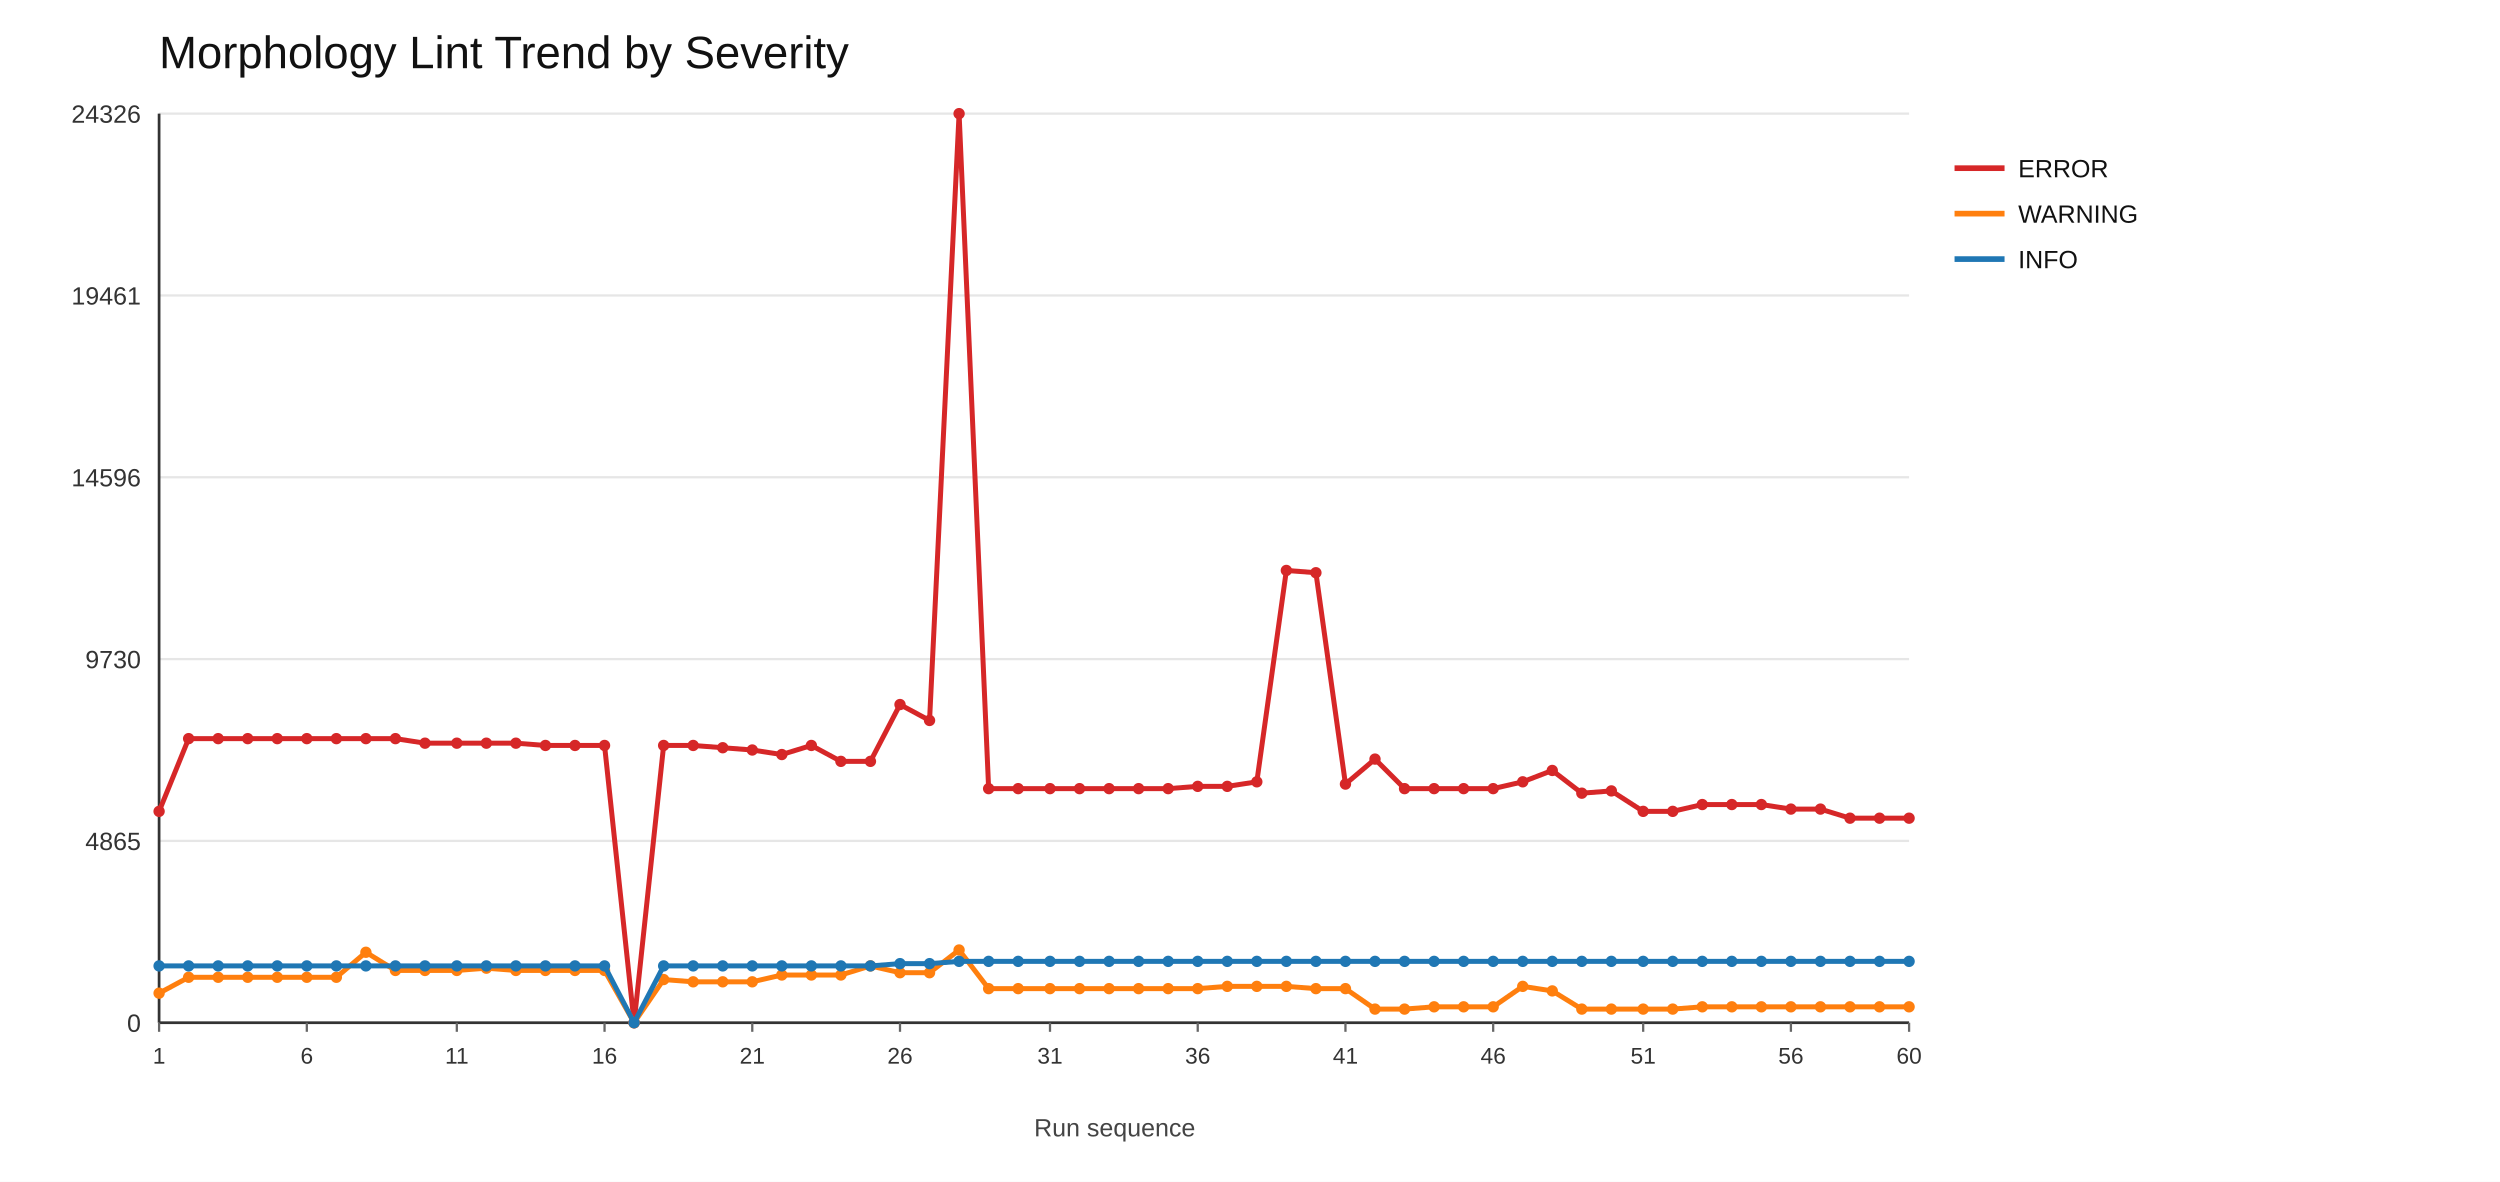
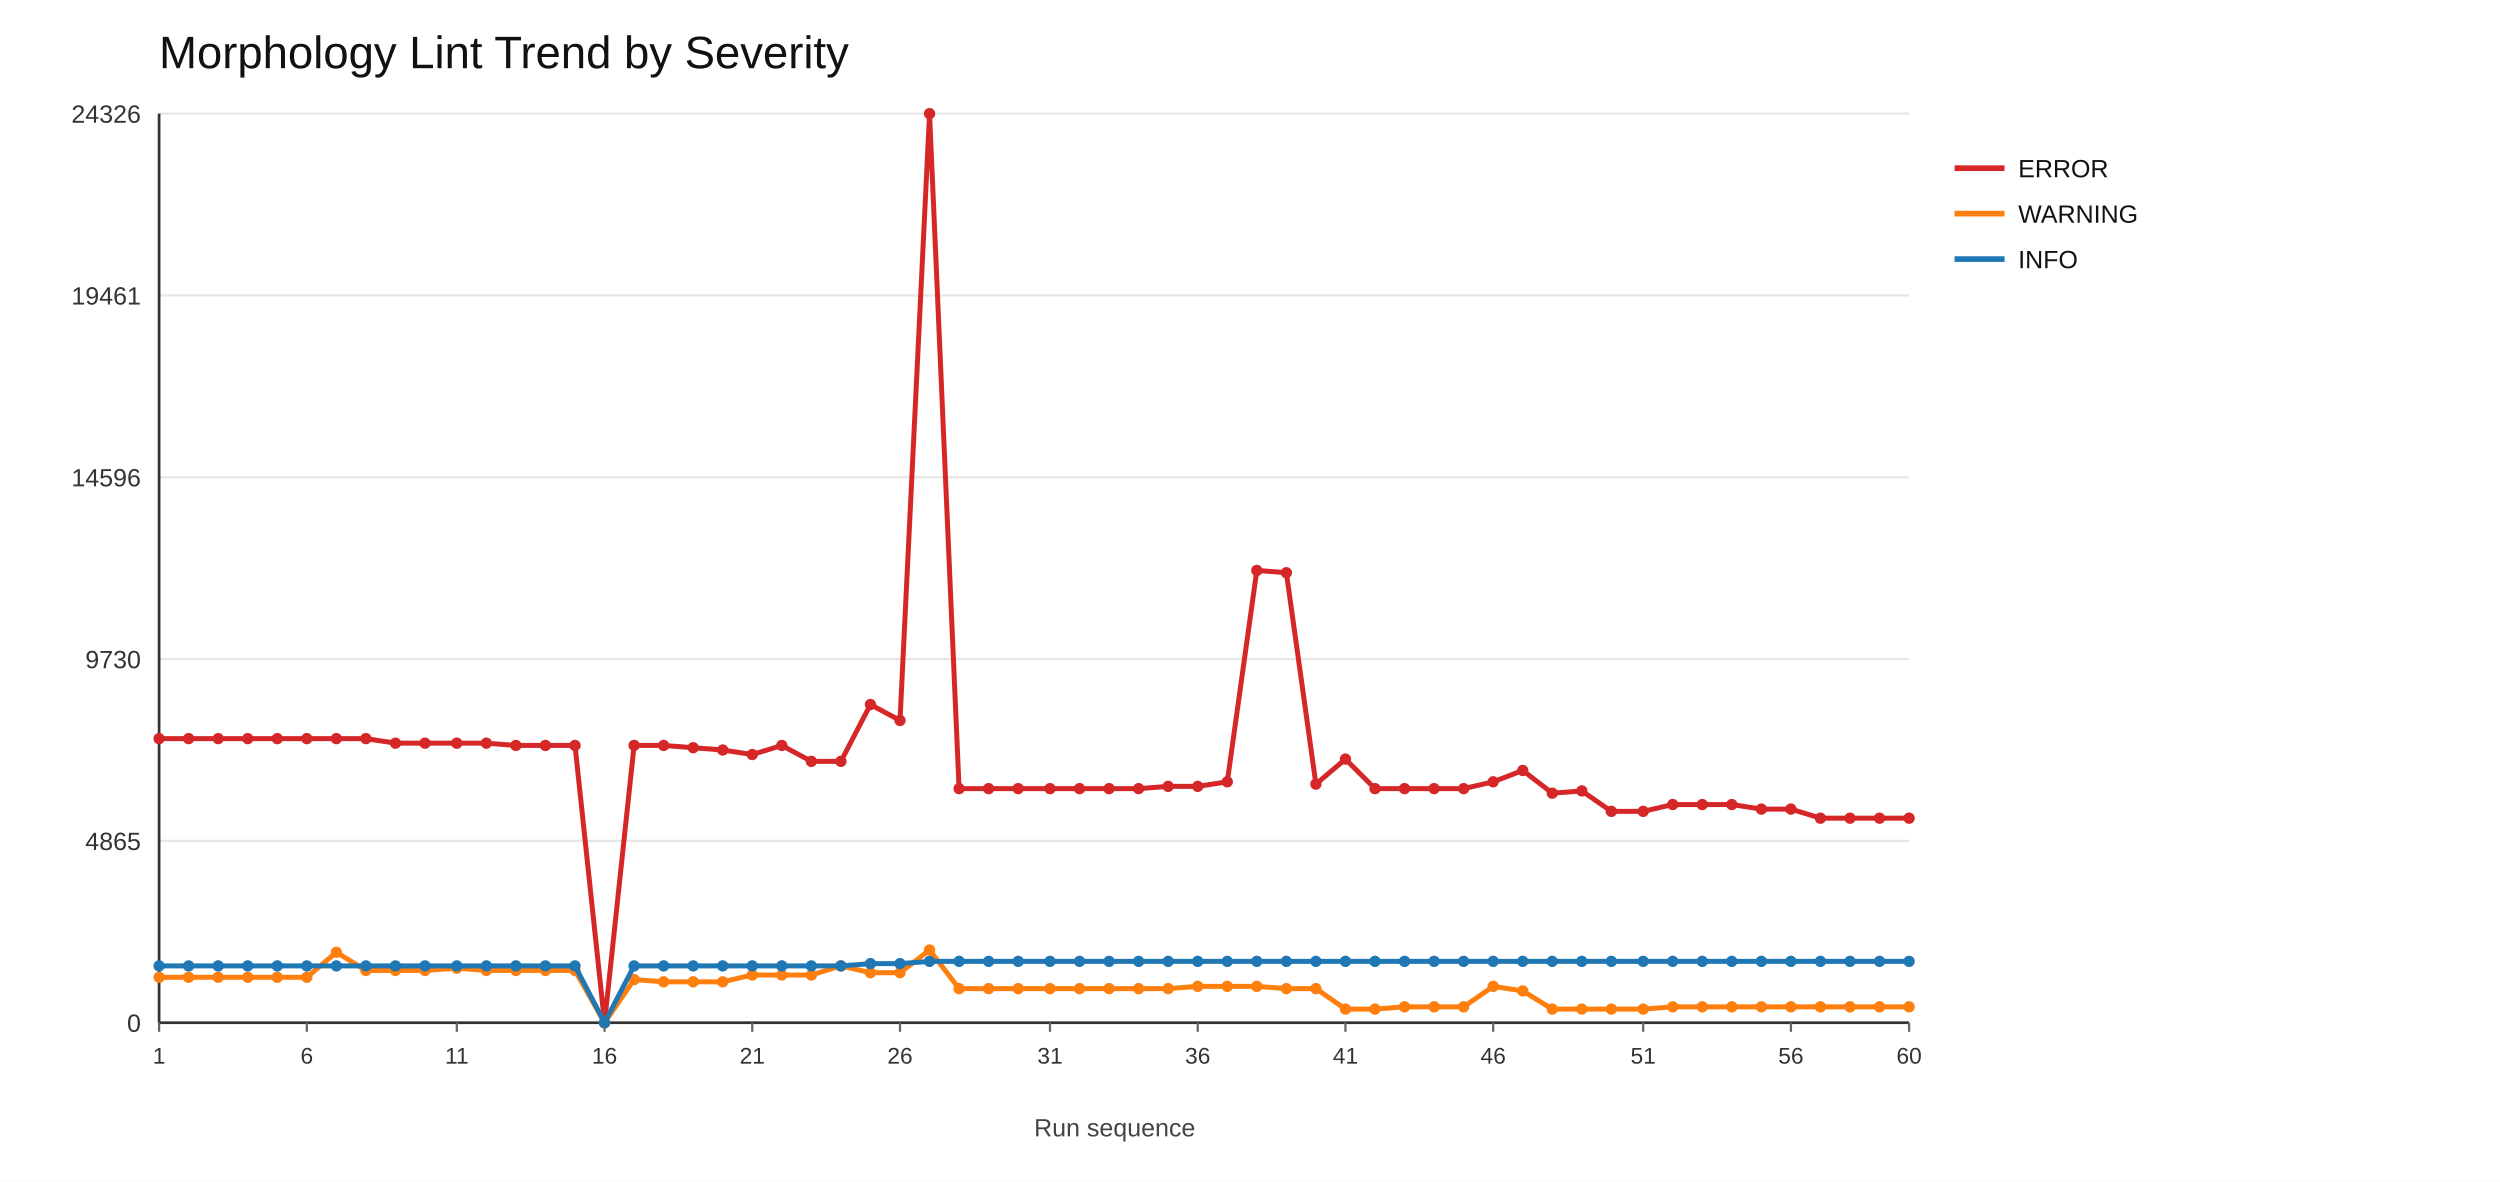
<svg xmlns="http://www.w3.org/2000/svg" width="1100" height="520">
  <rect x="0" y="0" width="1100" height="520" fill="#ffffff" />
  <text x="70" y="30" font-size="20" font-family="Arial" fill="#111">Morphology Lint Trend by Severity</text>
  <line x1="70" y1="450" x2="840" y2="450" stroke="#e6e6e6" stroke-width="1" />
  <text x="62" y="454" font-size="11" font-family="Arial" fill="#333" text-anchor="end">0</text>
  <line x1="70" y1="370" x2="840" y2="370" stroke="#e6e6e6" stroke-width="1" />
  <text x="62" y="374" font-size="11" font-family="Arial" fill="#333" text-anchor="end">4865</text>
  <line x1="70" y1="290" x2="840" y2="290" stroke="#e6e6e6" stroke-width="1" />
  <text x="62" y="294" font-size="11" font-family="Arial" fill="#333" text-anchor="end">9730</text>
  <line x1="70" y1="210" x2="840" y2="210" stroke="#e6e6e6" stroke-width="1" />
  <text x="62" y="214" font-size="11" font-family="Arial" fill="#333" text-anchor="end">14596</text>
  <line x1="70" y1="130" x2="840" y2="130" stroke="#e6e6e6" stroke-width="1" />
  <text x="62" y="134" font-size="11" font-family="Arial" fill="#333" text-anchor="end">19461</text>
  <line x1="70" y1="50" x2="840" y2="50" stroke="#e6e6e6" stroke-width="1" />
  <text x="62" y="54" font-size="11" font-family="Arial" fill="#333" text-anchor="end">24326</text>
  <line x1="70" y1="450" x2="840" y2="450" stroke="#333" stroke-width="1.2" />
  <line x1="70" y1="50" x2="70" y2="450" stroke="#333" stroke-width="1.2" />
  <line x1="70" y1="450" x2="70" y2="454" stroke="#666" stroke-width="1" />
  <text x="70" y="468" font-size="10" font-family="Arial" fill="#333" text-anchor="middle">1</text>
  <line x1="135" y1="450" x2="135" y2="454" stroke="#666" stroke-width="1" />
  <text x="135" y="468" font-size="10" font-family="Arial" fill="#333" text-anchor="middle">6</text>
  <line x1="201" y1="450" x2="201" y2="454" stroke="#666" stroke-width="1" />
  <text x="201" y="468" font-size="10" font-family="Arial" fill="#333" text-anchor="middle">11</text>
  <line x1="266" y1="450" x2="266" y2="454" stroke="#666" stroke-width="1" />
  <text x="266" y="468" font-size="10" font-family="Arial" fill="#333" text-anchor="middle">16</text>
  <line x1="331" y1="450" x2="331" y2="454" stroke="#666" stroke-width="1" />
  <text x="331" y="468" font-size="10" font-family="Arial" fill="#333" text-anchor="middle">21</text>
  <line x1="396" y1="450" x2="396" y2="454" stroke="#666" stroke-width="1" />
  <text x="396" y="468" font-size="10" font-family="Arial" fill="#333" text-anchor="middle">26</text>
  <line x1="462" y1="450" x2="462" y2="454" stroke="#666" stroke-width="1" />
  <text x="462" y="468" font-size="10" font-family="Arial" fill="#333" text-anchor="middle">31</text>
  <line x1="527" y1="450" x2="527" y2="454" stroke="#666" stroke-width="1" />
  <text x="527" y="468" font-size="10" font-family="Arial" fill="#333" text-anchor="middle">36</text>
  <line x1="592" y1="450" x2="592" y2="454" stroke="#666" stroke-width="1" />
  <text x="592" y="468" font-size="10" font-family="Arial" fill="#333" text-anchor="middle">41</text>
  <line x1="657" y1="450" x2="657" y2="454" stroke="#666" stroke-width="1" />
  <text x="657" y="468" font-size="10" font-family="Arial" fill="#333" text-anchor="middle">46</text>
  <line x1="723" y1="450" x2="723" y2="454" stroke="#666" stroke-width="1" />
  <text x="723" y="468" font-size="10" font-family="Arial" fill="#333" text-anchor="middle">51</text>
  <line x1="788" y1="450" x2="788" y2="454" stroke="#666" stroke-width="1" />
  <text x="788" y="468" font-size="10" font-family="Arial" fill="#333" text-anchor="middle">56</text>
  <line x1="840" y1="450" x2="840" y2="454" stroke="#666" stroke-width="1" />
  <text x="840" y="468" font-size="10" font-family="Arial" fill="#333" text-anchor="middle">60</text>
-   <polyline fill="none" stroke="#d62728" stroke-width="2.2" points="70,357 83,325 96,325 109,325 122,325 135,325 148,325 161,325 174,325 187,327 201,327 214,327 227,327 240,328 253,328 266,328 279,450 292,328 305,328 318,329 331,330 344,332 357,328 370,335 383,335 396,310 409,317 422,50 435,347 448,347 462,347 475,347 488,347 501,347 514,347 527,346 540,346 553,344 566,251 579,252 592,345 605,334 618,347 631,347 644,347 657,347 670,344 683,339 696,349 709,348 723,357 736,357 749,354 762,354 775,354 788,356 801,356 814,360 827,360 840,360" />
-   <circle cx="70" cy="357" r="2.5" fill="#d62728" />
+   <polyline fill="none" stroke="#d62728" stroke-width="2.2" points="70,325 83,325 96,325 109,325 122,325 135,325 148,325 161,325 174,327 187,327 201,327 214,327 227,328 240,328 253,328 266,450 279,328 292,328 305,329 318,330 331,332 344,328 357,335 370,335 383,310 396,317 409,50 422,347 435,347 448,347 462,347 475,347 488,347 501,347 514,346 527,346 540,344 553,251 566,252 579,345 592,334 605,347 618,347 631,347 644,347 657,344 670,339 683,349 696,348 709,357 723,357 736,354 749,354 762,354 775,356 788,356 801,360 814,360 827,360 840,360" />
+   <circle cx="70" cy="325" r="2.5" fill="#d62728" />
  <circle cx="83" cy="325" r="2.5" fill="#d62728" />
  <circle cx="96" cy="325" r="2.5" fill="#d62728" />
  <circle cx="109" cy="325" r="2.5" fill="#d62728" />
  <circle cx="122" cy="325" r="2.5" fill="#d62728" />
  <circle cx="135" cy="325" r="2.5" fill="#d62728" />
  <circle cx="148" cy="325" r="2.5" fill="#d62728" />
  <circle cx="161" cy="325" r="2.5" fill="#d62728" />
-   <circle cx="174" cy="325" r="2.5" fill="#d62728" />
+   <circle cx="174" cy="327" r="2.5" fill="#d62728" />
  <circle cx="187" cy="327" r="2.5" fill="#d62728" />
  <circle cx="201" cy="327" r="2.5" fill="#d62728" />
  <circle cx="214" cy="327" r="2.5" fill="#d62728" />
-   <circle cx="227" cy="327" r="2.5" fill="#d62728" />
+   <circle cx="227" cy="328" r="2.5" fill="#d62728" />
  <circle cx="240" cy="328" r="2.5" fill="#d62728" />
  <circle cx="253" cy="328" r="2.5" fill="#d62728" />
-   <circle cx="266" cy="328" r="2.5" fill="#d62728" />
-   <circle cx="279" cy="450" r="2.5" fill="#d62728" />
+   <circle cx="266" cy="450" r="2.5" fill="#d62728" />
+   <circle cx="279" cy="328" r="2.5" fill="#d62728" />
  <circle cx="292" cy="328" r="2.5" fill="#d62728" />
-   <circle cx="305" cy="328" r="2.5" fill="#d62728" />
-   <circle cx="318" cy="329" r="2.5" fill="#d62728" />
-   <circle cx="331" cy="330" r="2.5" fill="#d62728" />
-   <circle cx="344" cy="332" r="2.5" fill="#d62728" />
-   <circle cx="357" cy="328" r="2.5" fill="#d62728" />
+   <circle cx="305" cy="329" r="2.5" fill="#d62728" />
+   <circle cx="318" cy="330" r="2.5" fill="#d62728" />
+   <circle cx="331" cy="332" r="2.5" fill="#d62728" />
+   <circle cx="344" cy="328" r="2.5" fill="#d62728" />
+   <circle cx="357" cy="335" r="2.5" fill="#d62728" />
  <circle cx="370" cy="335" r="2.5" fill="#d62728" />
-   <circle cx="383" cy="335" r="2.5" fill="#d62728" />
-   <circle cx="396" cy="310" r="2.5" fill="#d62728" />
-   <circle cx="409" cy="317" r="2.5" fill="#d62728" />
-   <circle cx="422" cy="50" r="2.5" fill="#d62728" />
+   <circle cx="383" cy="310" r="2.5" fill="#d62728" />
+   <circle cx="396" cy="317" r="2.5" fill="#d62728" />
+   <circle cx="409" cy="50" r="2.5" fill="#d62728" />
+   <circle cx="422" cy="347" r="2.5" fill="#d62728" />
  <circle cx="435" cy="347" r="2.5" fill="#d62728" />
  <circle cx="448" cy="347" r="2.5" fill="#d62728" />
  <circle cx="462" cy="347" r="2.5" fill="#d62728" />
  <circle cx="475" cy="347" r="2.5" fill="#d62728" />
  <circle cx="488" cy="347" r="2.5" fill="#d62728" />
  <circle cx="501" cy="347" r="2.5" fill="#d62728" />
-   <circle cx="514" cy="347" r="2.5" fill="#d62728" />
+   <circle cx="514" cy="346" r="2.5" fill="#d62728" />
  <circle cx="527" cy="346" r="2.5" fill="#d62728" />
-   <circle cx="540" cy="346" r="2.5" fill="#d62728" />
-   <circle cx="553" cy="344" r="2.5" fill="#d62728" />
-   <circle cx="566" cy="251" r="2.5" fill="#d62728" />
-   <circle cx="579" cy="252" r="2.5" fill="#d62728" />
-   <circle cx="592" cy="345" r="2.5" fill="#d62728" />
-   <circle cx="605" cy="334" r="2.5" fill="#d62728" />
+   <circle cx="540" cy="344" r="2.5" fill="#d62728" />
+   <circle cx="553" cy="251" r="2.5" fill="#d62728" />
+   <circle cx="566" cy="252" r="2.5" fill="#d62728" />
+   <circle cx="579" cy="345" r="2.5" fill="#d62728" />
+   <circle cx="592" cy="334" r="2.5" fill="#d62728" />
+   <circle cx="605" cy="347" r="2.5" fill="#d62728" />
  <circle cx="618" cy="347" r="2.5" fill="#d62728" />
  <circle cx="631" cy="347" r="2.5" fill="#d62728" />
  <circle cx="644" cy="347" r="2.5" fill="#d62728" />
-   <circle cx="657" cy="347" r="2.5" fill="#d62728" />
-   <circle cx="670" cy="344" r="2.5" fill="#d62728" />
-   <circle cx="683" cy="339" r="2.5" fill="#d62728" />
-   <circle cx="696" cy="349" r="2.5" fill="#d62728" />
-   <circle cx="709" cy="348" r="2.5" fill="#d62728" />
+   <circle cx="657" cy="344" r="2.5" fill="#d62728" />
+   <circle cx="670" cy="339" r="2.5" fill="#d62728" />
+   <circle cx="683" cy="349" r="2.5" fill="#d62728" />
+   <circle cx="696" cy="348" r="2.5" fill="#d62728" />
+   <circle cx="709" cy="357" r="2.5" fill="#d62728" />
  <circle cx="723" cy="357" r="2.5" fill="#d62728" />
-   <circle cx="736" cy="357" r="2.5" fill="#d62728" />
+   <circle cx="736" cy="354" r="2.5" fill="#d62728" />
  <circle cx="749" cy="354" r="2.5" fill="#d62728" />
  <circle cx="762" cy="354" r="2.5" fill="#d62728" />
-   <circle cx="775" cy="354" r="2.5" fill="#d62728" />
+   <circle cx="775" cy="356" r="2.5" fill="#d62728" />
  <circle cx="788" cy="356" r="2.5" fill="#d62728" />
-   <circle cx="801" cy="356" r="2.5" fill="#d62728" />
+   <circle cx="801" cy="360" r="2.5" fill="#d62728" />
  <circle cx="814" cy="360" r="2.5" fill="#d62728" />
  <circle cx="827" cy="360" r="2.5" fill="#d62728" />
  <circle cx="840" cy="360" r="2.5" fill="#d62728" />
  <line x1="860" y1="74" x2="882" y2="74" stroke="#d62728" stroke-width="2.5" />
  <text x="888" y="78" font-size="11" font-family="Arial" fill="#111">ERROR</text>
-   <polyline fill="none" stroke="#ff7f0e" stroke-width="2.2" points="70,437 83,430 96,430 109,430 122,430 135,430 148,430 161,419 174,427 187,427 201,427 214,426 227,427 240,427 253,427 266,427 279,450 292,431 305,432 318,432 331,432 344,429 357,429 370,429 383,425 396,428 409,428 422,418 435,435 448,435 462,435 475,435 488,435 501,435 514,435 527,435 540,434 553,434 566,434 579,435 592,435 605,444 618,444 631,443 644,443 657,443 670,434 683,436 696,444 709,444 723,444 736,444 749,443 762,443 775,443 788,443 801,443 814,443 827,443 840,443" />
-   <circle cx="70" cy="437" r="2.5" fill="#ff7f0e" />
+   <polyline fill="none" stroke="#ff7f0e" stroke-width="2.2" points="70,430 83,430 96,430 109,430 122,430 135,430 148,419 161,427 174,427 187,427 201,426 214,427 227,427 240,427 253,427 266,450 279,431 292,432 305,432 318,432 331,429 344,429 357,429 370,425 383,428 396,428 409,418 422,435 435,435 448,435 462,435 475,435 488,435 501,435 514,435 527,434 540,434 553,434 566,435 579,435 592,444 605,444 618,443 631,443 644,443 657,434 670,436 683,444 696,444 709,444 723,444 736,443 749,443 762,443 775,443 788,443 801,443 814,443 827,443 840,443" />
+   <circle cx="70" cy="430" r="2.5" fill="#ff7f0e" />
  <circle cx="83" cy="430" r="2.5" fill="#ff7f0e" />
  <circle cx="96" cy="430" r="2.5" fill="#ff7f0e" />
  <circle cx="109" cy="430" r="2.5" fill="#ff7f0e" />
  <circle cx="122" cy="430" r="2.5" fill="#ff7f0e" />
  <circle cx="135" cy="430" r="2.5" fill="#ff7f0e" />
-   <circle cx="148" cy="430" r="2.5" fill="#ff7f0e" />
-   <circle cx="161" cy="419" r="2.5" fill="#ff7f0e" />
+   <circle cx="148" cy="419" r="2.5" fill="#ff7f0e" />
+   <circle cx="161" cy="427" r="2.5" fill="#ff7f0e" />
  <circle cx="174" cy="427" r="2.5" fill="#ff7f0e" />
  <circle cx="187" cy="427" r="2.5" fill="#ff7f0e" />
-   <circle cx="201" cy="427" r="2.5" fill="#ff7f0e" />
-   <circle cx="214" cy="426" r="2.5" fill="#ff7f0e" />
+   <circle cx="201" cy="426" r="2.5" fill="#ff7f0e" />
+   <circle cx="214" cy="427" r="2.5" fill="#ff7f0e" />
  <circle cx="227" cy="427" r="2.5" fill="#ff7f0e" />
  <circle cx="240" cy="427" r="2.5" fill="#ff7f0e" />
  <circle cx="253" cy="427" r="2.5" fill="#ff7f0e" />
-   <circle cx="266" cy="427" r="2.5" fill="#ff7f0e" />
-   <circle cx="279" cy="450" r="2.5" fill="#ff7f0e" />
-   <circle cx="292" cy="431" r="2.5" fill="#ff7f0e" />
+   <circle cx="266" cy="450" r="2.5" fill="#ff7f0e" />
+   <circle cx="279" cy="431" r="2.5" fill="#ff7f0e" />
+   <circle cx="292" cy="432" r="2.5" fill="#ff7f0e" />
  <circle cx="305" cy="432" r="2.5" fill="#ff7f0e" />
  <circle cx="318" cy="432" r="2.5" fill="#ff7f0e" />
-   <circle cx="331" cy="432" r="2.5" fill="#ff7f0e" />
+   <circle cx="331" cy="429" r="2.5" fill="#ff7f0e" />
  <circle cx="344" cy="429" r="2.5" fill="#ff7f0e" />
  <circle cx="357" cy="429" r="2.5" fill="#ff7f0e" />
-   <circle cx="370" cy="429" r="2.5" fill="#ff7f0e" />
-   <circle cx="383" cy="425" r="2.5" fill="#ff7f0e" />
+   <circle cx="370" cy="425" r="2.5" fill="#ff7f0e" />
+   <circle cx="383" cy="428" r="2.5" fill="#ff7f0e" />
  <circle cx="396" cy="428" r="2.5" fill="#ff7f0e" />
-   <circle cx="409" cy="428" r="2.5" fill="#ff7f0e" />
-   <circle cx="422" cy="418" r="2.5" fill="#ff7f0e" />
+   <circle cx="409" cy="418" r="2.5" fill="#ff7f0e" />
+   <circle cx="422" cy="435" r="2.5" fill="#ff7f0e" />
  <circle cx="435" cy="435" r="2.5" fill="#ff7f0e" />
  <circle cx="448" cy="435" r="2.5" fill="#ff7f0e" />
  <circle cx="462" cy="435" r="2.5" fill="#ff7f0e" />
  <circle cx="475" cy="435" r="2.5" fill="#ff7f0e" />
  <circle cx="488" cy="435" r="2.5" fill="#ff7f0e" />
  <circle cx="501" cy="435" r="2.5" fill="#ff7f0e" />
  <circle cx="514" cy="435" r="2.5" fill="#ff7f0e" />
-   <circle cx="527" cy="435" r="2.5" fill="#ff7f0e" />
+   <circle cx="527" cy="434" r="2.5" fill="#ff7f0e" />
  <circle cx="540" cy="434" r="2.5" fill="#ff7f0e" />
  <circle cx="553" cy="434" r="2.5" fill="#ff7f0e" />
-   <circle cx="566" cy="434" r="2.5" fill="#ff7f0e" />
+   <circle cx="566" cy="435" r="2.5" fill="#ff7f0e" />
  <circle cx="579" cy="435" r="2.5" fill="#ff7f0e" />
-   <circle cx="592" cy="435" r="2.5" fill="#ff7f0e" />
+   <circle cx="592" cy="444" r="2.5" fill="#ff7f0e" />
  <circle cx="605" cy="444" r="2.5" fill="#ff7f0e" />
-   <circle cx="618" cy="444" r="2.5" fill="#ff7f0e" />
+   <circle cx="618" cy="443" r="2.5" fill="#ff7f0e" />
  <circle cx="631" cy="443" r="2.5" fill="#ff7f0e" />
  <circle cx="644" cy="443" r="2.5" fill="#ff7f0e" />
-   <circle cx="657" cy="443" r="2.5" fill="#ff7f0e" />
-   <circle cx="670" cy="434" r="2.5" fill="#ff7f0e" />
-   <circle cx="683" cy="436" r="2.5" fill="#ff7f0e" />
+   <circle cx="657" cy="434" r="2.5" fill="#ff7f0e" />
+   <circle cx="670" cy="436" r="2.5" fill="#ff7f0e" />
+   <circle cx="683" cy="444" r="2.5" fill="#ff7f0e" />
  <circle cx="696" cy="444" r="2.5" fill="#ff7f0e" />
  <circle cx="709" cy="444" r="2.5" fill="#ff7f0e" />
  <circle cx="723" cy="444" r="2.5" fill="#ff7f0e" />
-   <circle cx="736" cy="444" r="2.5" fill="#ff7f0e" />
+   <circle cx="736" cy="443" r="2.5" fill="#ff7f0e" />
  <circle cx="749" cy="443" r="2.5" fill="#ff7f0e" />
  <circle cx="762" cy="443" r="2.5" fill="#ff7f0e" />
  <circle cx="775" cy="443" r="2.5" fill="#ff7f0e" />
  <circle cx="788" cy="443" r="2.5" fill="#ff7f0e" />
  <circle cx="801" cy="443" r="2.5" fill="#ff7f0e" />
  <circle cx="814" cy="443" r="2.5" fill="#ff7f0e" />
  <circle cx="827" cy="443" r="2.5" fill="#ff7f0e" />
  <circle cx="840" cy="443" r="2.5" fill="#ff7f0e" />
  <line x1="860" y1="94" x2="882" y2="94" stroke="#ff7f0e" stroke-width="2.5" />
  <text x="888" y="98" font-size="11" font-family="Arial" fill="#111">WARNING</text>
-   <polyline fill="none" stroke="#1f77b4" stroke-width="2.2" points="70,425 83,425 96,425 109,425 122,425 135,425 148,425 161,425 174,425 187,425 201,425 214,425 227,425 240,425 253,425 266,425 279,450 292,425 305,425 318,425 331,425 344,425 357,425 370,425 383,425 396,424 409,424 422,423 435,423 448,423 462,423 475,423 488,423 501,423 514,423 527,423 540,423 553,423 566,423 579,423 592,423 605,423 618,423 631,423 644,423 657,423 670,423 683,423 696,423 709,423 723,423 736,423 749,423 762,423 775,423 788,423 801,423 814,423 827,423 840,423" />
+   <polyline fill="none" stroke="#1f77b4" stroke-width="2.2" points="70,425 83,425 96,425 109,425 122,425 135,425 148,425 161,425 174,425 187,425 201,425 214,425 227,425 240,425 253,425 266,450 279,425 292,425 305,425 318,425 331,425 344,425 357,425 370,425 383,424 396,424 409,423 422,423 435,423 448,423 462,423 475,423 488,423 501,423 514,423 527,423 540,423 553,423 566,423 579,423 592,423 605,423 618,423 631,423 644,423 657,423 670,423 683,423 696,423 709,423 723,423 736,423 749,423 762,423 775,423 788,423 801,423 814,423 827,423 840,423" />
  <circle cx="70" cy="425" r="2.5" fill="#1f77b4" />
  <circle cx="83" cy="425" r="2.5" fill="#1f77b4" />
  <circle cx="96" cy="425" r="2.5" fill="#1f77b4" />
  <circle cx="109" cy="425" r="2.5" fill="#1f77b4" />
  <circle cx="122" cy="425" r="2.5" fill="#1f77b4" />
  <circle cx="135" cy="425" r="2.5" fill="#1f77b4" />
  <circle cx="148" cy="425" r="2.5" fill="#1f77b4" />
  <circle cx="161" cy="425" r="2.5" fill="#1f77b4" />
  <circle cx="174" cy="425" r="2.5" fill="#1f77b4" />
  <circle cx="187" cy="425" r="2.5" fill="#1f77b4" />
  <circle cx="201" cy="425" r="2.5" fill="#1f77b4" />
  <circle cx="214" cy="425" r="2.5" fill="#1f77b4" />
  <circle cx="227" cy="425" r="2.5" fill="#1f77b4" />
  <circle cx="240" cy="425" r="2.5" fill="#1f77b4" />
  <circle cx="253" cy="425" r="2.5" fill="#1f77b4" />
-   <circle cx="266" cy="425" r="2.5" fill="#1f77b4" />
-   <circle cx="279" cy="450" r="2.5" fill="#1f77b4" />
+   <circle cx="266" cy="450" r="2.5" fill="#1f77b4" />
+   <circle cx="279" cy="425" r="2.5" fill="#1f77b4" />
  <circle cx="292" cy="425" r="2.5" fill="#1f77b4" />
  <circle cx="305" cy="425" r="2.5" fill="#1f77b4" />
  <circle cx="318" cy="425" r="2.5" fill="#1f77b4" />
  <circle cx="331" cy="425" r="2.5" fill="#1f77b4" />
  <circle cx="344" cy="425" r="2.5" fill="#1f77b4" />
  <circle cx="357" cy="425" r="2.5" fill="#1f77b4" />
  <circle cx="370" cy="425" r="2.5" fill="#1f77b4" />
-   <circle cx="383" cy="425" r="2.5" fill="#1f77b4" />
+   <circle cx="383" cy="424" r="2.5" fill="#1f77b4" />
  <circle cx="396" cy="424" r="2.5" fill="#1f77b4" />
-   <circle cx="409" cy="424" r="2.5" fill="#1f77b4" />
+   <circle cx="409" cy="423" r="2.5" fill="#1f77b4" />
  <circle cx="422" cy="423" r="2.5" fill="#1f77b4" />
  <circle cx="435" cy="423" r="2.5" fill="#1f77b4" />
  <circle cx="448" cy="423" r="2.5" fill="#1f77b4" />
  <circle cx="462" cy="423" r="2.5" fill="#1f77b4" />
  <circle cx="475" cy="423" r="2.5" fill="#1f77b4" />
  <circle cx="488" cy="423" r="2.5" fill="#1f77b4" />
  <circle cx="501" cy="423" r="2.5" fill="#1f77b4" />
  <circle cx="514" cy="423" r="2.5" fill="#1f77b4" />
  <circle cx="527" cy="423" r="2.5" fill="#1f77b4" />
  <circle cx="540" cy="423" r="2.5" fill="#1f77b4" />
  <circle cx="553" cy="423" r="2.5" fill="#1f77b4" />
  <circle cx="566" cy="423" r="2.5" fill="#1f77b4" />
  <circle cx="579" cy="423" r="2.5" fill="#1f77b4" />
  <circle cx="592" cy="423" r="2.5" fill="#1f77b4" />
  <circle cx="605" cy="423" r="2.5" fill="#1f77b4" />
  <circle cx="618" cy="423" r="2.5" fill="#1f77b4" />
  <circle cx="631" cy="423" r="2.5" fill="#1f77b4" />
  <circle cx="644" cy="423" r="2.5" fill="#1f77b4" />
  <circle cx="657" cy="423" r="2.5" fill="#1f77b4" />
  <circle cx="670" cy="423" r="2.5" fill="#1f77b4" />
  <circle cx="683" cy="423" r="2.5" fill="#1f77b4" />
  <circle cx="696" cy="423" r="2.5" fill="#1f77b4" />
  <circle cx="709" cy="423" r="2.5" fill="#1f77b4" />
  <circle cx="723" cy="423" r="2.5" fill="#1f77b4" />
  <circle cx="736" cy="423" r="2.5" fill="#1f77b4" />
  <circle cx="749" cy="423" r="2.5" fill="#1f77b4" />
  <circle cx="762" cy="423" r="2.5" fill="#1f77b4" />
  <circle cx="775" cy="423" r="2.5" fill="#1f77b4" />
  <circle cx="788" cy="423" r="2.5" fill="#1f77b4" />
  <circle cx="801" cy="423" r="2.5" fill="#1f77b4" />
  <circle cx="814" cy="423" r="2.5" fill="#1f77b4" />
  <circle cx="827" cy="423" r="2.5" fill="#1f77b4" />
  <circle cx="840" cy="423" r="2.5" fill="#1f77b4" />
  <line x1="860" y1="114" x2="882" y2="114" stroke="#1f77b4" stroke-width="2.5" />
  <text x="888" y="118" font-size="11" font-family="Arial" fill="#111">INFO</text>
  <text x="455" y="500" font-size="11" font-family="Arial" fill="#444">Run sequence</text>
</svg>
